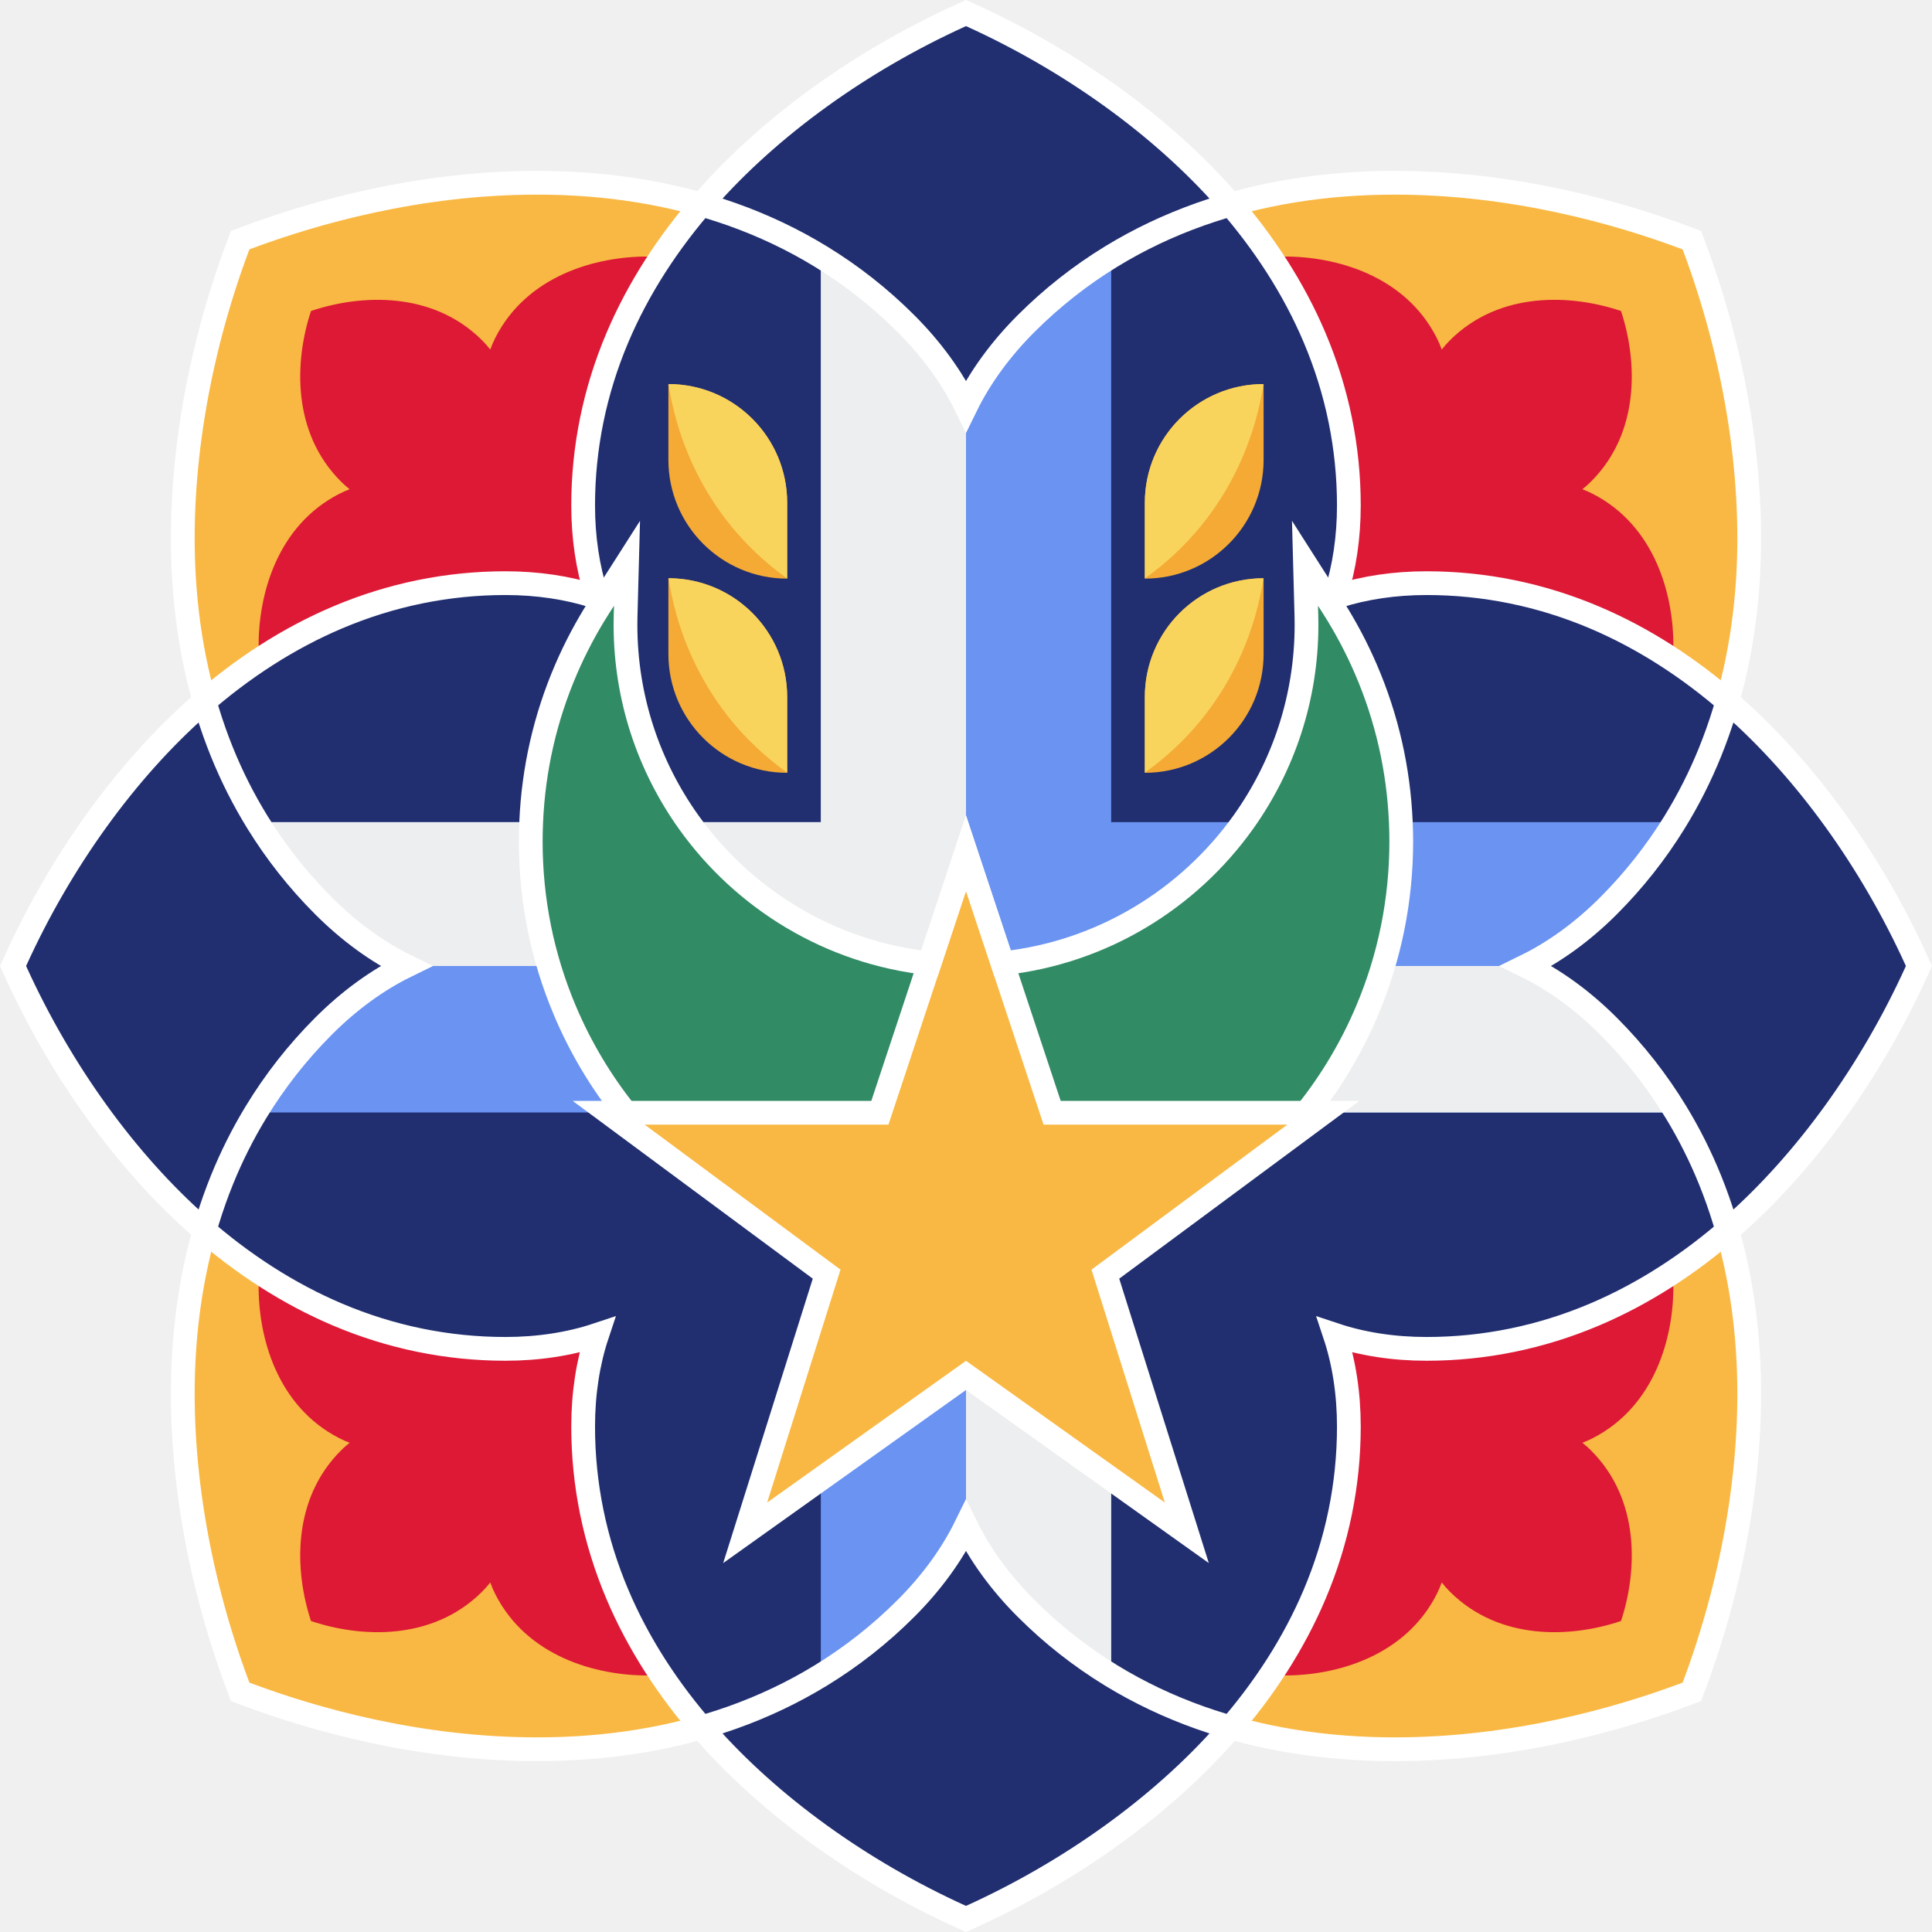
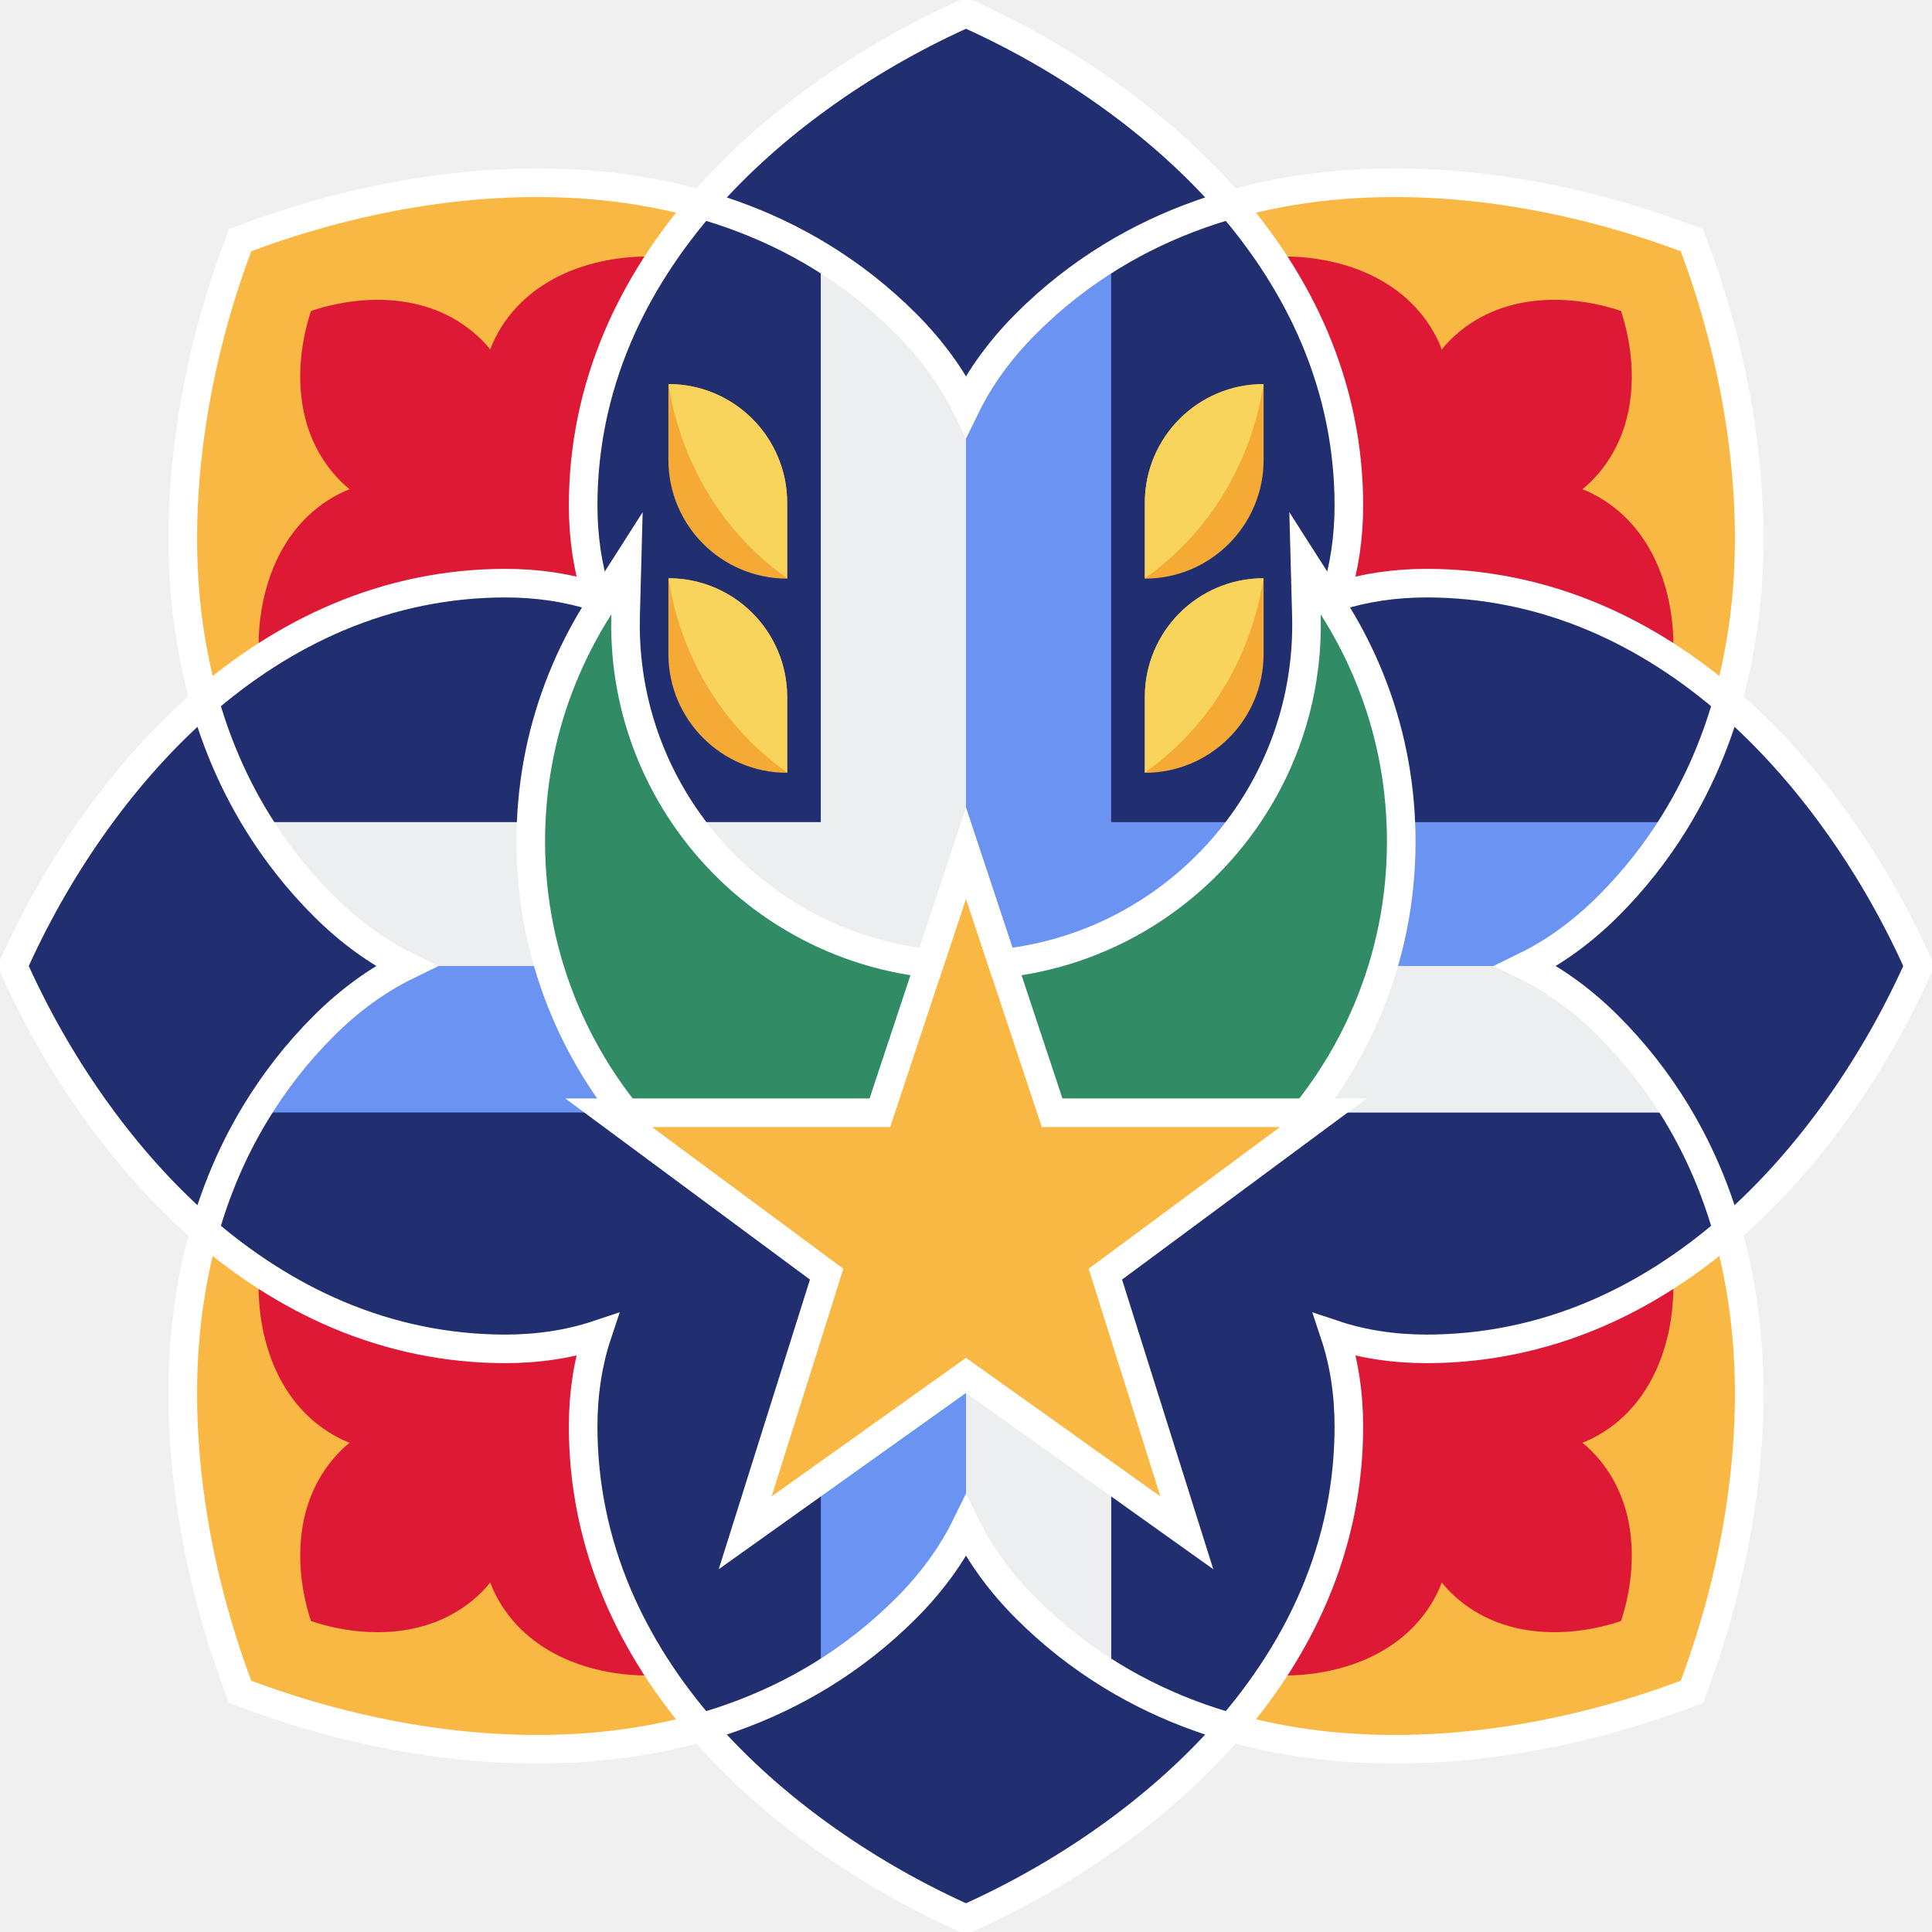
<svg xmlns="http://www.w3.org/2000/svg" version="1.1" id="Layer_1" x="0px" y="0px" viewBox="0 0 608.216 608.216" style="enable-background:new 0 0 608.216 608.216;" xml:space="preserve">
  <style type="text/css">
	.st0{fill:#262F78;}
	.st1{fill:#F9B843;}
	.st2{fill:#212F70;}
	.st3{fill-opacity:0;}
	.st4{fill:#6A93F2;}
	.st5{fill:#5D90FF;}
	.st6{fill:#318B65;}
	.st7{fill:#EDEEEF;}
	.st8{fill:#DD1936;}
	.st9{fill:none;}
- 	.st10{fill:none;stroke:#FFFFFF;stroke-width:7.478;stroke-miterlimit:10;}
+ 	.st10{fill:none;stroke:#FFFFFF;stroke-width:9;stroke-miterlimit:10;}
	.st11{fill:#F4AA34;}
	.st12{fill:#F9D45D;}
</style>
  <g>
    <path class="st0" d="M603.247,302.216c-14.259-31.326-34.767-59.729-57.748-79.977c-0.557-0.491-1.118-0.97-1.678-1.452   c3.439-12.076,5.602-24.915,6.451-38.351c2.081-32.918-3.932-70.166-16.93-104.882l-0.729-1.948l-1.948-0.729   c-21.133-7.912-54.178-17.344-91.592-17.344c-18.319,0-35.638,2.313-51.637,6.87c-0.483-0.562-0.964-1.125-1.456-1.683   c-20.248-22.981-48.651-43.49-79.977-57.748L304.11,4.11l-1.893,0.862C270.892,19.23,242.488,39.739,222.24,62.72   c-0.492,0.559-0.973,1.122-1.457,1.684c-16.001-4.558-33.319-6.872-51.637-6.872c-37.413,0-70.458,9.432-91.59,17.344l-1.948,0.729   l-0.729,1.948c-12.998,34.716-19.011,71.964-16.93,104.882c0.849,13.436,3.012,26.275,6.451,38.351   c-0.56,0.482-1.121,0.961-1.678,1.452c-22.981,20.249-43.49,48.652-57.748,79.977l-0.862,1.893l0.862,1.893   c14.258,31.326,34.767,59.729,57.748,79.977c0.557,0.491,1.118,0.97,1.678,1.452c-3.439,12.076-5.602,24.915-6.451,38.351   c-2.081,32.918,3.931,70.166,16.93,104.882l0.729,1.948l1.948,0.729c21.132,7.912,54.177,17.344,91.592,17.344   c0.001,0,0.001,0,0.002,0c18.318,0,35.637-2.313,51.635-6.87c0.483,0.562,0.964,1.125,1.456,1.683   c20.248,22.981,48.651,43.49,79.977,57.748l1.893,0.862l1.893-0.862c31.326-14.258,59.729-34.767,79.977-57.748   c0.492-0.559,0.973-1.122,1.457-1.684c16.001,4.558,33.319,6.871,51.637,6.871c37.414,0,70.458-9.432,91.591-17.344l1.948-0.729   l0.729-1.948c12.998-34.717,19.011-71.964,16.93-104.882c-0.849-13.436-3.012-26.275-6.451-38.351   c0.56-0.482,1.121-0.961,1.678-1.452c22.981-20.248,43.49-48.651,57.748-79.977l0.862-1.893L603.247,302.216z" />
    <g>
      <g>
        <path class="st1" d="M533.342,77.553l-0.729-1.948l-1.948-0.729c-21.133-7.912-54.178-17.344-91.592-17.344     c-22.063,0-42.681,3.344-61.281,9.938c-9.907,3.512-19.252,7.956-27.981,13.295v178.059h41.601     c12.521-17.539,19.898-38.992,19.898-62.137c0-0.961-0.013-1.934-0.039-2.893l-0.439-16.464l8.86,13.884     c3.927,6.153,7.394,12.697,10.306,19.45c6.598,15.3,10.282,31.475,10.998,48.161h86.196c4.302-6.979,8.034-14.346,11.162-22.078     c6.675-16.502,10.685-34.774,11.92-54.31C552.352,149.517,546.34,112.27,533.342,77.553z" />
        <path class="st1" d="M188.526,191.212l8.86-13.884l-0.439,16.464c-0.026,0.959-0.039,1.932-0.039,2.893     c0,23.145,7.377,44.598,19.898,62.137h41.601V80.765c-8.73-5.338-18.075-9.782-27.982-13.295     c-18.603-6.595-39.22-9.939-61.281-9.939c-37.413,0-70.458,9.432-91.59,17.344l-1.948,0.729l-0.729,1.948     c-12.998,34.716-19.011,71.964-16.93,104.882c1.235,19.536,5.245,37.808,11.92,54.31c3.127,7.732,6.86,15.099,11.162,22.078     h86.196c0.716-16.686,4.4-32.861,10.998-48.161C181.133,203.908,184.6,197.364,188.526,191.212z" />
      </g>
    </g>
    <g>
      <path class="st1" d="M349.809,465.569v61.882c8.73,5.338,18.075,9.782,27.982,13.295c18.603,6.595,39.22,9.939,61.281,9.939    c37.414,0,70.458-9.432,91.591-17.344l1.948-0.729l0.729-1.948c12.998-34.717,19.011-71.964,16.93-104.882    c-1.235-19.536-5.245-37.808-11.92-54.31c-3.004-7.426-6.569-14.514-10.657-21.247" />
      <path class="st1" d="M80.522,350.225c-4.088,6.733-7.653,13.821-10.657,21.247c-6.675,16.502-10.685,34.774-11.92,54.31    c-2.081,32.918,3.931,70.166,16.93,104.882l0.729,1.948l1.948,0.729c21.132,7.912,54.177,17.344,91.592,17.344    c0.001,0,0.001,0,0.002,0c22.061,0,42.68-3.344,61.279-9.937c9.907-3.512,19.252-7.956,27.981-13.295V465.57" />
    </g>
    <path class="st2" d="M302.214,603.246c-31.325-14.258-59.728-34.767-79.977-57.748c-12.022-13.645-21.392-28.285-27.849-43.513   c-7.171-16.913-10.807-34.707-10.807-52.89c0-10.353,1.509-20.144,4.414-28.873c-8.729,2.905-18.52,4.414-28.873,4.414   c-18.183,0-35.978-3.636-52.89-10.807c-15.229-6.457-29.868-15.827-43.513-27.85c-22.981-20.249-43.49-48.652-57.748-79.977   l-0.862-1.893l0.862-1.893c14.258-31.325,34.767-59.728,57.748-79.977c13.645-12.022,28.285-21.392,43.513-27.849   c16.912-7.171,34.707-10.807,52.89-10.807c10.049,0,19.57,1.422,28.103,4.162c0.24-0.24,0.279-0.279,0.519-0.519   c-2.74-8.533-4.162-18.054-4.162-28.103c0-18.183,3.636-35.978,10.808-52.89c6.457-15.229,15.827-29.868,27.85-43.513   c20.249-22.981,48.652-43.49,79.977-57.748l1.893-0.862l1.893,0.862c31.325,14.258,59.728,34.767,79.977,57.748   c12.022,13.645,21.392,28.285,27.849,43.513c7.171,16.912,10.807,34.707,10.807,52.89c0,10.049-1.422,19.57-4.162,28.103   c0.24,0.24,0.279,0.279,0.519,0.519c8.533-2.74,18.053-4.162,28.103-4.162c18.183,0,35.978,3.636,52.89,10.808   c15.228,6.457,29.868,15.827,43.513,27.85c22.981,20.249,43.489,48.652,57.748,79.977l0.862,1.893l-0.862,1.893   c-14.258,31.325-34.767,59.728-57.748,79.977c-13.645,12.022-28.285,21.392-43.513,27.849   c-16.913,7.171-34.707,10.807-52.89,10.807c-10.353,0-20.144-1.509-28.873-4.414c2.905,8.729,4.414,18.52,4.414,28.873   c0,18.183-3.636,35.978-10.807,52.89c-6.457,15.228-15.827,29.868-27.85,43.513c-20.249,22.981-48.652,43.49-79.977,57.748   l-1.893,0.862L302.214,603.246z" />
    <polygon class="st3" points="304.108,268.586 331.221,350.313 416.595,350.313 347.978,401.116 373.629,482.55 304.108,432.99    234.587,482.55 260.238,401.116 191.621,350.313 276.995,350.313  " />
    <g>
      <g>
        <path class="st4" d="M430.365,318.183c-4.892,11.566-11.289,22.291-19.078,32.041h116.407     c-5.998-9.878-13.131-18.984-21.357-27.21c-8.061-8.061-16.874-14.468-25.94-18.906c9.066-4.439,17.879-10.846,25.94-18.906     c7.995-7.995,14.96-16.82,20.852-26.379h-86.196c0.086,2.002,0.138,4.01,0.138,6.026     C441.132,283.348,437.509,301.292,430.365,318.183z" />
        <path class="st4" d="M167.085,264.849c0-2.016,0.052-4.024,0.138-6.026H81.027c5.892,9.559,12.857,18.384,20.852,26.379     c8.06,8.06,16.875,14.468,25.94,18.906c-9.065,4.439-17.88,10.847-25.94,18.906c-8.226,8.226-15.359,17.332-21.357,27.21h116.407     c-7.788-9.751-14.186-20.475-19.077-32.041C170.707,301.292,167.085,283.348,167.085,264.849z" />
        <path class="st4" d="M315.614,303.267c31.204-3.345,58.443-20.135,75.796-44.444h-41.601V80.764     c-9.719,5.944-18.676,12.997-26.795,21.115c-8.06,8.06-14.468,16.875-18.906,25.94c-4.439-9.066-10.846-17.879-18.906-25.94     c-8.118-8.118-17.075-15.17-26.795-21.114v178.058h-41.601c17.354,24.308,44.592,41.099,75.796,44.444l11.505-34.68     L315.614,303.267z" />
        <path class="st5" d="M304.108,268.586" />
      </g>
      <path class="st4" d="M258.407,465.569v61.883c9.719-5.944,18.676-12.997,26.795-21.115c8.061-8.061,14.468-16.874,18.906-25.94    c4.439,9.066,10.846,17.879,18.906,25.94c8.118,8.118,17.075,15.17,26.795,21.114v-61.882l-45.701-32.579L258.407,465.569z" />
    </g>
    <path class="st6" d="M429.996,210.975c-2.912-6.754-6.379-13.298-10.305-19.45l-8.86-13.884l0.439,16.465   c0.026,0.959,0.039,1.932,0.039,2.893c0,59.11-48.089,107.2-107.2,107.2c-59.11,0-107.2-48.09-107.2-107.2   c0-0.959,0.013-1.933,0.038-2.894l0.436-16.459l-8.857,13.879c-3.927,6.154-7.394,12.697-10.306,19.45   c-7.389,17.136-11.135,35.367-11.135,54.187c0,18.5,3.622,36.444,10.767,53.334c6.901,16.317,16.782,30.971,29.367,43.556   s27.239,22.466,43.555,29.367c16.891,7.144,34.835,10.767,53.335,10.767c18.499,0,36.444-3.622,53.334-10.767   c16.316-6.901,30.97-16.781,43.556-29.367c12.585-12.585,22.465-27.24,29.366-43.556c7.144-16.891,10.767-34.835,10.767-53.334   C441.132,246.342,437.385,228.111,429.996,210.975z" />
    <polygon class="st1" points="304.108,268.586 331.221,350.313 416.595,350.313 347.978,401.116 373.629,482.55 304.108,432.99    234.587,482.55 260.238,401.116 191.621,350.313 276.995,350.313  " />
    <g>
      <path class="st7" d="M480.398,304.108h-44.977c-1.424,4.763-3.104,9.46-5.056,14.075c-4.892,11.566-11.289,22.291-19.078,32.041    h116.407c-5.998-9.878-13.131-18.984-21.357-27.21C498.277,314.954,489.464,308.547,480.398,304.108z" />
      <path class="st7" d="M167.223,258.823H81.027c5.892,9.559,12.857,18.384,20.852,26.379c8.06,8.06,16.875,14.468,25.94,18.906    h44.977c-3.788-12.667-5.711-25.815-5.711-39.259C167.085,262.833,167.137,260.825,167.223,258.823z" />
      <path class="st7" d="M292.603,303.267l11.505-34.68v0.001v-140.77v0.001c-4.439-9.066-10.846-17.879-18.906-25.94    c-8.118-8.118-17.075-15.17-26.795-21.114v178.058h-41.601C234.16,283.131,261.399,299.921,292.603,303.267z" />
      <path class="st7" d="M304.109,480.399c4.439,9.066,10.846,17.878,18.906,25.939c8.118,8.118,17.075,15.17,26.795,21.114V465.57    l-45.701-32.579L304.109,480.399L304.109,480.399z" />
    </g>
    <g>
      <path class="st8" d="M183.581,449.095c0-10.353,1.509-20.144,4.414-28.873c-8.729,2.905-18.52,4.414-28.873,4.414    c-18.183,0-35.978-3.636-52.89-10.807c-7.427-3.149-14.713-6.996-21.813-11.501c-1.036,0.677-2.036,1.37-2.995,2.074    c-0.18,16.531,5.796,38.3,25.345,48.335c1.109,0.569,2.208,1.053,3.294,1.462c-0.902,0.714-1.794,1.501-2.669,2.371    c-15.585,15.492-14.676,38.048-9.49,53.745c15.666,5.279,38.217,6.323,53.801-9.169c0.975-0.969,1.851-1.96,2.632-2.962    c0.426,1.197,0.945,2.413,1.566,3.64c9.918,19.609,31.65,25.715,48.182,25.634c0.734-0.987,1.456-2.018,2.162-3.088    c-4.662-7.28-8.626-14.758-11.859-22.383C187.217,485.072,183.581,467.278,183.581,449.095z" />
      <path class="st8" d="M449.095,424.636c-10.353,0-20.144-1.509-28.873-4.414c2.905,8.729,4.414,18.52,4.414,28.873    c0,18.183-3.636,35.978-10.807,52.89c-3.233,7.626-7.198,15.104-11.859,22.383c0.706,1.07,1.429,2.102,2.162,3.089    c16.532,0.081,38.265-6.025,48.182-25.634c0.62-1.227,1.14-2.442,1.566-3.64c0.781,1.003,1.656,1.993,2.632,2.962    c15.585,15.492,38.135,14.448,53.801,9.169c5.186-15.698,6.095-38.254-9.49-53.745c-0.875-0.87-1.767-1.657-2.669-2.371    c1.086-0.409,2.185-0.892,3.294-1.462c19.549-10.035,25.525-31.804,25.345-48.335c-0.958-0.704-1.959-1.397-2.995-2.074    c-7.1,4.505-14.386,8.352-21.813,11.501C485.072,420.999,467.278,424.636,449.095,424.636z" />
      <path class="st8" d="M424.636,159.122c0,10.353-1.509,20.144-4.414,28.873c8.729-2.905,18.52-4.414,28.873-4.414    c18.183,0,35.978,3.636,52.89,10.808c7.427,3.149,14.712,6.996,21.812,11.501c1.036-0.678,2.037-1.371,2.995-2.074    c0.18-16.531-5.796-38.3-25.345-48.335c-1.109-0.569-2.208-1.053-3.294-1.462c0.902-0.714,1.794-1.501,2.669-2.371    c15.585-15.492,14.676-38.048,9.49-53.745c-15.666-5.28-38.217-6.323-53.801,9.169c-0.975,0.969-1.851,1.96-2.632,2.962    c-0.426-1.197-0.945-2.413-1.566-3.64c-9.918-19.609-31.65-25.715-48.182-25.634c-0.734,0.987-1.456,2.018-2.162,3.088    c4.662,7.28,8.626,14.758,11.859,22.383C420.999,123.144,424.636,140.939,424.636,159.122z" />
      <path class="st8" d="M159.122,183.581c10.353,0,20.144,1.509,28.873,4.414c-2.905-8.729-4.414-18.521-4.414-28.873    c0-18.183,3.636-35.978,10.808-52.89c3.233-7.626,7.198-15.104,11.859-22.383c-0.706-1.07-1.429-2.102-2.162-3.089    c-16.532-0.081-38.265,6.025-48.182,25.634c-0.62,1.227-1.14,2.442-1.566,3.64c-0.781-1.003-1.656-1.993-2.632-2.962    c-15.585-15.492-38.135-14.448-53.801-9.169c-5.186,15.698-6.095,38.254,9.49,53.745c0.875,0.87,1.767,1.657,2.669,2.371    c-1.086,0.409-2.186,0.893-3.294,1.462c-19.549,10.035-25.525,31.804-25.345,48.335c0.958,0.704,1.959,1.396,2.995,2.074    c7.1-4.505,14.386-8.352,21.813-11.501C123.144,187.217,140.939,183.581,159.122,183.581z" />
    </g>
    <g>
      <path class="st9" d="M183.581,449.095c0-10.353,1.509-20.144,4.414-28.873c-8.729,2.905-18.52,4.414-28.873,4.414    c-18.183,0-35.978-3.636-52.89-10.807c-7.427-3.149-14.713-6.996-21.813-11.501c-1.036,0.677-2.036,1.37-2.995,2.074    c-0.18,16.531,5.796,38.3,25.345,48.335c1.109,0.569,2.208,1.053,3.294,1.462c-0.902,0.714-1.794,1.501-2.669,2.371    c-15.585,15.492-14.676,38.048-9.49,53.745c15.666,5.279,38.217,6.323,53.801-9.169c0.975-0.969,1.851-1.96,2.632-2.962    c0.426,1.197,0.945,2.413,1.566,3.64c9.918,19.609,31.65,25.715,48.182,25.634c0.734-0.987,1.456-2.018,2.162-3.088    c-4.662-7.28-8.626-14.758-11.859-22.383C187.217,485.072,183.581,467.278,183.581,449.095z" />
      <path class="st9" d="M449.095,424.636c-10.353,0-20.144-1.509-28.873-4.414c2.905,8.729,4.414,18.52,4.414,28.873    c0,18.183-3.636,35.978-10.807,52.89c-3.233,7.626-7.198,15.104-11.859,22.383c0.706,1.07,1.429,2.102,2.162,3.089    c16.532,0.081,38.265-6.025,48.182-25.634c0.62-1.227,1.14-2.442,1.566-3.64c0.781,1.003,1.656,1.993,2.632,2.962    c15.585,15.492,38.135,14.448,53.801,9.169c5.186-15.698,6.095-38.254-9.49-53.745c-0.875-0.87-1.767-1.657-2.669-2.371    c1.086-0.409,2.185-0.892,3.294-1.462c19.549-10.035,25.525-31.804,25.345-48.335c-0.958-0.704-1.959-1.397-2.995-2.074    c-7.1,4.505-14.386,8.352-21.813,11.501C485.072,420.999,467.278,424.636,449.095,424.636z" />
      <path class="st9" d="M424.636,159.122c0,10.353-1.509,20.144-4.414,28.873c8.729-2.905,18.52-4.414,28.873-4.414    c18.183,0,35.978,3.636,52.89,10.808c7.427,3.149,14.712,6.996,21.812,11.501c1.036-0.678,2.037-1.371,2.995-2.074    c0.18-16.531-5.796-38.3-25.345-48.335c-1.109-0.569-2.208-1.053-3.294-1.462c0.902-0.714,1.794-1.501,2.669-2.371    c15.585-15.492,14.676-38.048,9.49-53.745c-15.666-5.28-38.217-6.323-53.801,9.169c-0.975,0.969-1.851,1.96-2.632,2.962    c-0.426-1.197-0.945-2.413-1.566-3.64c-9.918-19.609-31.65-25.715-48.182-25.634c-0.734,0.987-1.456,2.018-2.162,3.088    c4.662,7.28,8.626,14.758,11.859,22.383C420.999,123.144,424.636,140.939,424.636,159.122z" />
      <path class="st9" d="M159.122,183.581c10.353,0,20.144,1.509,28.873,4.414c-2.905-8.729-4.414-18.521-4.414-28.873    c0-18.183,3.636-35.978,10.808-52.89c3.233-7.626,7.198-15.104,11.859-22.383c-0.706-1.07-1.429-2.102-2.162-3.089    c-16.532-0.081-38.265,6.025-48.182,25.634c-0.62,1.227-1.14,2.442-1.566,3.64c-0.781-1.003-1.656-1.993-2.632-2.962    c-15.585-15.492-38.135-14.448-53.801-9.169c-5.186,15.698-6.095,38.254,9.49,53.745c0.875,0.87,1.767,1.657,2.669,2.371    c-1.086,0.409-2.186,0.893-3.294,1.462c-19.549,10.035-25.525,31.804-25.345,48.335c0.958,0.704,1.959,1.396,2.995,2.074    c7.1-4.505,14.386-8.352,21.813-11.501C123.144,187.217,140.939,183.581,159.122,183.581z" />
    </g>
    <g>
      <g>
        <path class="st10" d="M349.809,465.569" />
        <path class="st10" d="M258.407,465.569" />
      </g>
      <g>
        <path class="st10" d="M304.108,268.586" />
      </g>
      <path class="st10" d="M302.214,603.246c-31.325-14.258-59.728-34.767-79.977-57.748c-12.022-13.645-21.392-28.285-27.849-43.513    c-7.171-16.913-10.807-34.707-10.807-52.89c0-10.353,1.509-20.144,4.414-28.873c-8.729,2.905-18.52,4.414-28.873,4.414    c-18.183,0-35.978-3.636-52.89-10.807c-15.229-6.457-29.868-15.827-43.513-27.85c-22.981-20.249-43.49-48.652-57.748-79.977    l-0.862-1.893l0.862-1.893c14.258-31.325,34.767-59.728,57.748-79.977c13.645-12.022,28.285-21.392,43.513-27.849    c16.912-7.171,34.707-10.807,52.89-10.807c10.049,0,19.57,1.422,28.103,4.162c0.24-0.24,0.279-0.279,0.519-0.519    c-2.74-8.533-4.162-18.054-4.162-28.103c0-18.183,3.636-35.978,10.808-52.89c6.457-15.229,15.827-29.868,27.85-43.513    c20.249-22.981,48.652-43.49,79.977-57.748l1.893-0.862l1.893,0.862c31.325,14.258,59.728,34.767,79.977,57.748    c12.022,13.645,21.392,28.285,27.849,43.513c7.171,16.912,10.807,34.707,10.807,52.89c0,10.049-1.422,19.57-4.162,28.103    c0.24,0.24,0.279,0.279,0.519,0.519c8.533-2.74,18.053-4.162,28.103-4.162c18.183,0,35.978,3.636,52.89,10.808    c15.228,6.457,29.868,15.827,43.513,27.85c22.981,20.249,43.489,48.652,57.748,79.977l0.862,1.893l-0.862,1.893    c-14.258,31.325-34.767,59.728-57.748,79.977c-13.645,12.022-28.285,21.392-43.513,27.849    c-16.913,7.171-34.707,10.807-52.89,10.807c-10.353,0-20.144-1.509-28.873-4.414c2.905,8.729,4.414,18.52,4.414,28.873    c0,18.183-3.636,35.978-10.807,52.89c-6.457,15.228-15.827,29.868-27.85,43.513c-20.249,22.981-48.652,43.49-79.977,57.748    l-1.893,0.862L302.214,603.246z" />
      <polygon class="st10" points="304.108,268.586 331.221,350.313 416.595,350.313 347.978,401.116 373.629,482.55 304.108,432.99     234.587,482.55 260.238,401.116 191.621,350.313 276.995,350.313   " />
      <g>
        <path class="st10" d="M349.809,80.764c-9.719,5.944-18.676,12.997-26.795,21.115c-8.06,8.06-14.468,16.875-18.906,25.94     c-4.439-9.066-10.846-17.879-18.906-25.94c-8.118-8.118-17.075-15.17-26.795-21.114c-8.73-5.338-18.075-9.782-27.982-13.295     c-18.603-6.595-39.22-9.939-61.281-9.939c-37.413,0-70.458,9.432-91.59,17.344l-1.948,0.729l-0.729,1.948     c-12.998,34.716-19.011,71.964-16.93,104.882c1.235,19.536,5.245,37.808,11.92,54.31c3.127,7.732,6.86,15.099,11.162,22.078     c5.892,9.559,12.857,18.384,20.852,26.379c8.06,8.06,16.875,14.468,25.94,18.906c-9.065,4.439-17.88,10.847-25.94,18.906     c-8.226,8.226-15.359,17.332-21.357,27.21c-4.088,6.733-7.653,13.821-10.657,21.247c-6.675,16.502-10.685,34.774-11.92,54.31     c-2.081,32.918,3.931,70.166,16.93,104.882l0.729,1.948l1.948,0.729c21.132,7.912,54.177,17.344,91.592,17.344     c0.001,0,0.001,0,0.002,0c22.061,0,42.68-3.344,61.279-9.937c9.907-3.512,19.252-7.956,27.981-13.295     c9.719-5.944,18.676-12.997,26.795-21.115c8.061-8.061,14.468-16.874,18.906-25.94c4.439,9.066,10.846,17.879,18.906,25.94     c8.118,8.118,17.075,15.17,26.795,21.114c8.73,5.338,18.075,9.782,27.982,13.295c18.603,6.595,39.22,9.939,61.281,9.939     c37.414,0,70.458-9.432,91.591-17.344l1.948-0.729l0.729-1.948c12.998-34.717,19.011-71.964,16.93-104.882     c-1.235-19.536-5.245-37.808-11.92-54.31c-3.004-7.426-6.569-14.514-10.657-21.247c-5.998-9.878-13.131-18.984-21.357-27.21     c-8.061-8.061-16.874-14.468-25.94-18.906c9.066-4.439,17.879-10.846,25.94-18.906c7.995-7.995,14.96-16.82,20.852-26.379     c4.302-6.979,8.034-14.346,11.162-22.078c6.675-16.502,10.685-34.774,11.92-54.31c2.081-32.918-3.931-70.166-16.93-104.882     l-0.729-1.948l-1.948-0.729c-21.133-7.912-54.178-17.344-91.592-17.344c-22.063,0-42.681,3.344-61.281,9.938     C367.884,70.981,358.539,75.425,349.809,80.764z" />
        <path class="st10" d="M196.929,350.225c-7.788-9.751-14.186-20.475-19.077-32.041c-7.144-16.891-10.767-34.835-10.767-53.335     c0-2.016,0.052-4.024,0.138-6.026c0.716-16.686,4.4-32.861,10.998-48.161c2.912-6.754,6.379-13.297,10.306-19.45l8.86-13.884     l-0.439,16.464c-0.026,0.959-0.039,1.932-0.039,2.893c0,23.145,7.377,44.598,19.898,62.137     c17.354,24.308,44.592,41.099,75.796,44.444l11.505-34.68l11.505,34.68c31.204-3.345,58.443-20.135,75.796-44.444     c12.521-17.539,19.898-38.992,19.898-62.137c0-0.961-0.013-1.934-0.039-2.893l-0.439-16.464l8.86,13.884     c3.927,6.153,7.394,12.697,10.306,19.45c6.598,15.3,10.282,31.475,10.998,48.161c0.086,2.002,0.138,4.01,0.138,6.026     c0,18.499-3.622,36.443-10.766,53.335c-4.892,11.566-11.289,22.291-19.078,32.041" />
      </g>
    </g>
    <g>
      <g>
        <g>
          <path class="st11" d="M360.404,243.289L360.404,243.289v-23.861c0-20.651,16.741-37.392,37.392-37.392l0,0v23.861      C397.795,226.548,381.054,243.289,360.404,243.289z" />
          <path class="st12" d="M360.403,243.239v-23.811c0-20.633,16.713-37.363,37.339-37.391      C395.879,194.687,388.614,223.094,360.403,243.239z" />
        </g>
        <g>
          <path class="st11" d="M360.404,182.16L360.404,182.16v-23.861c0-20.651,16.741-37.392,37.392-37.392l0,0v23.861      C397.795,165.419,381.054,182.16,360.404,182.16z" />
          <path class="st12" d="M360.403,182.11v-23.811c0-20.633,16.713-37.363,37.339-37.391      C395.879,133.558,388.614,161.965,360.403,182.11z" />
        </g>
      </g>
      <g>
        <g>
          <path class="st11" d="M247.813,243.289L247.813,243.289v-23.861c0-20.651-16.741-37.392-37.392-37.392l0,0v23.861      C210.421,226.548,227.162,243.289,247.813,243.289z" />
          <path class="st12" d="M247.813,243.239v-23.811c0-20.633-16.713-37.363-37.339-37.391      C212.337,194.687,219.603,223.094,247.813,243.239z" />
        </g>
        <g>
          <path class="st11" d="M247.813,182.16L247.813,182.16v-23.861c0-20.651-16.741-37.392-37.392-37.392l0,0v23.861      C210.421,165.419,227.162,182.16,247.813,182.16z" />
          <path class="st12" d="M247.813,182.11v-23.811c0-20.633-16.713-37.363-37.339-37.391      C212.337,133.558,219.603,161.965,247.813,182.11z" />
        </g>
      </g>
    </g>
  </g>
</svg>
